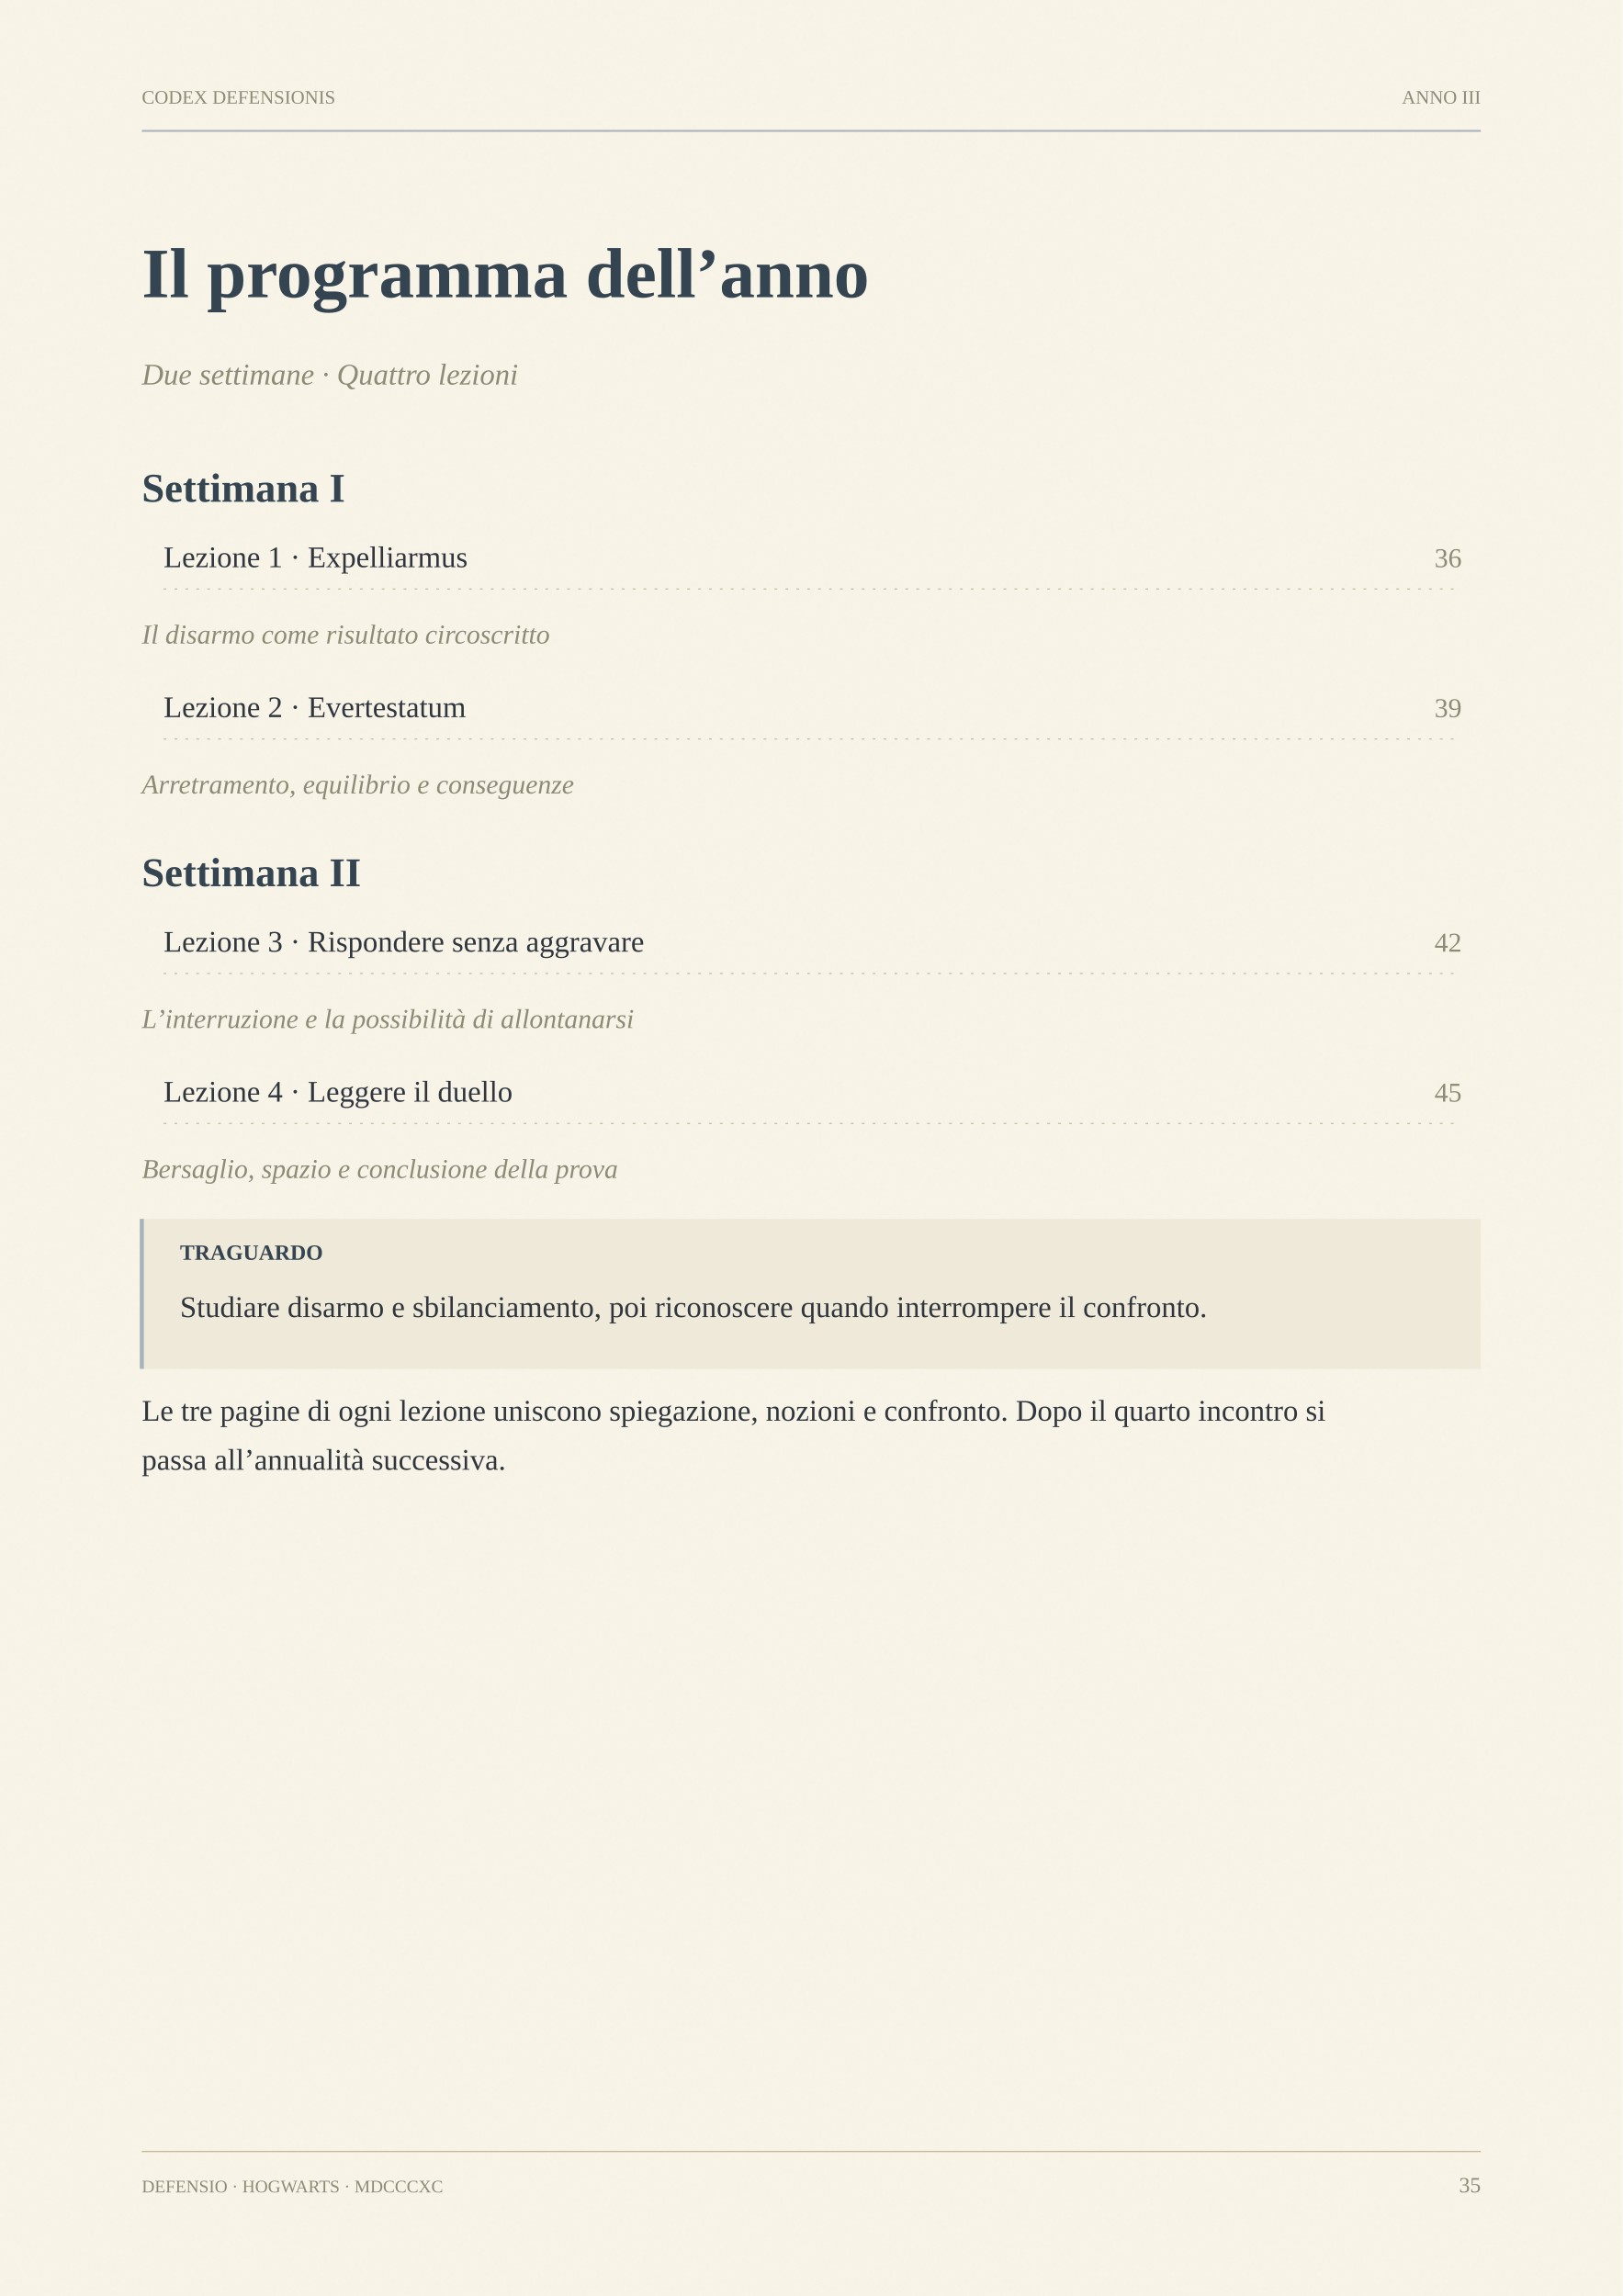
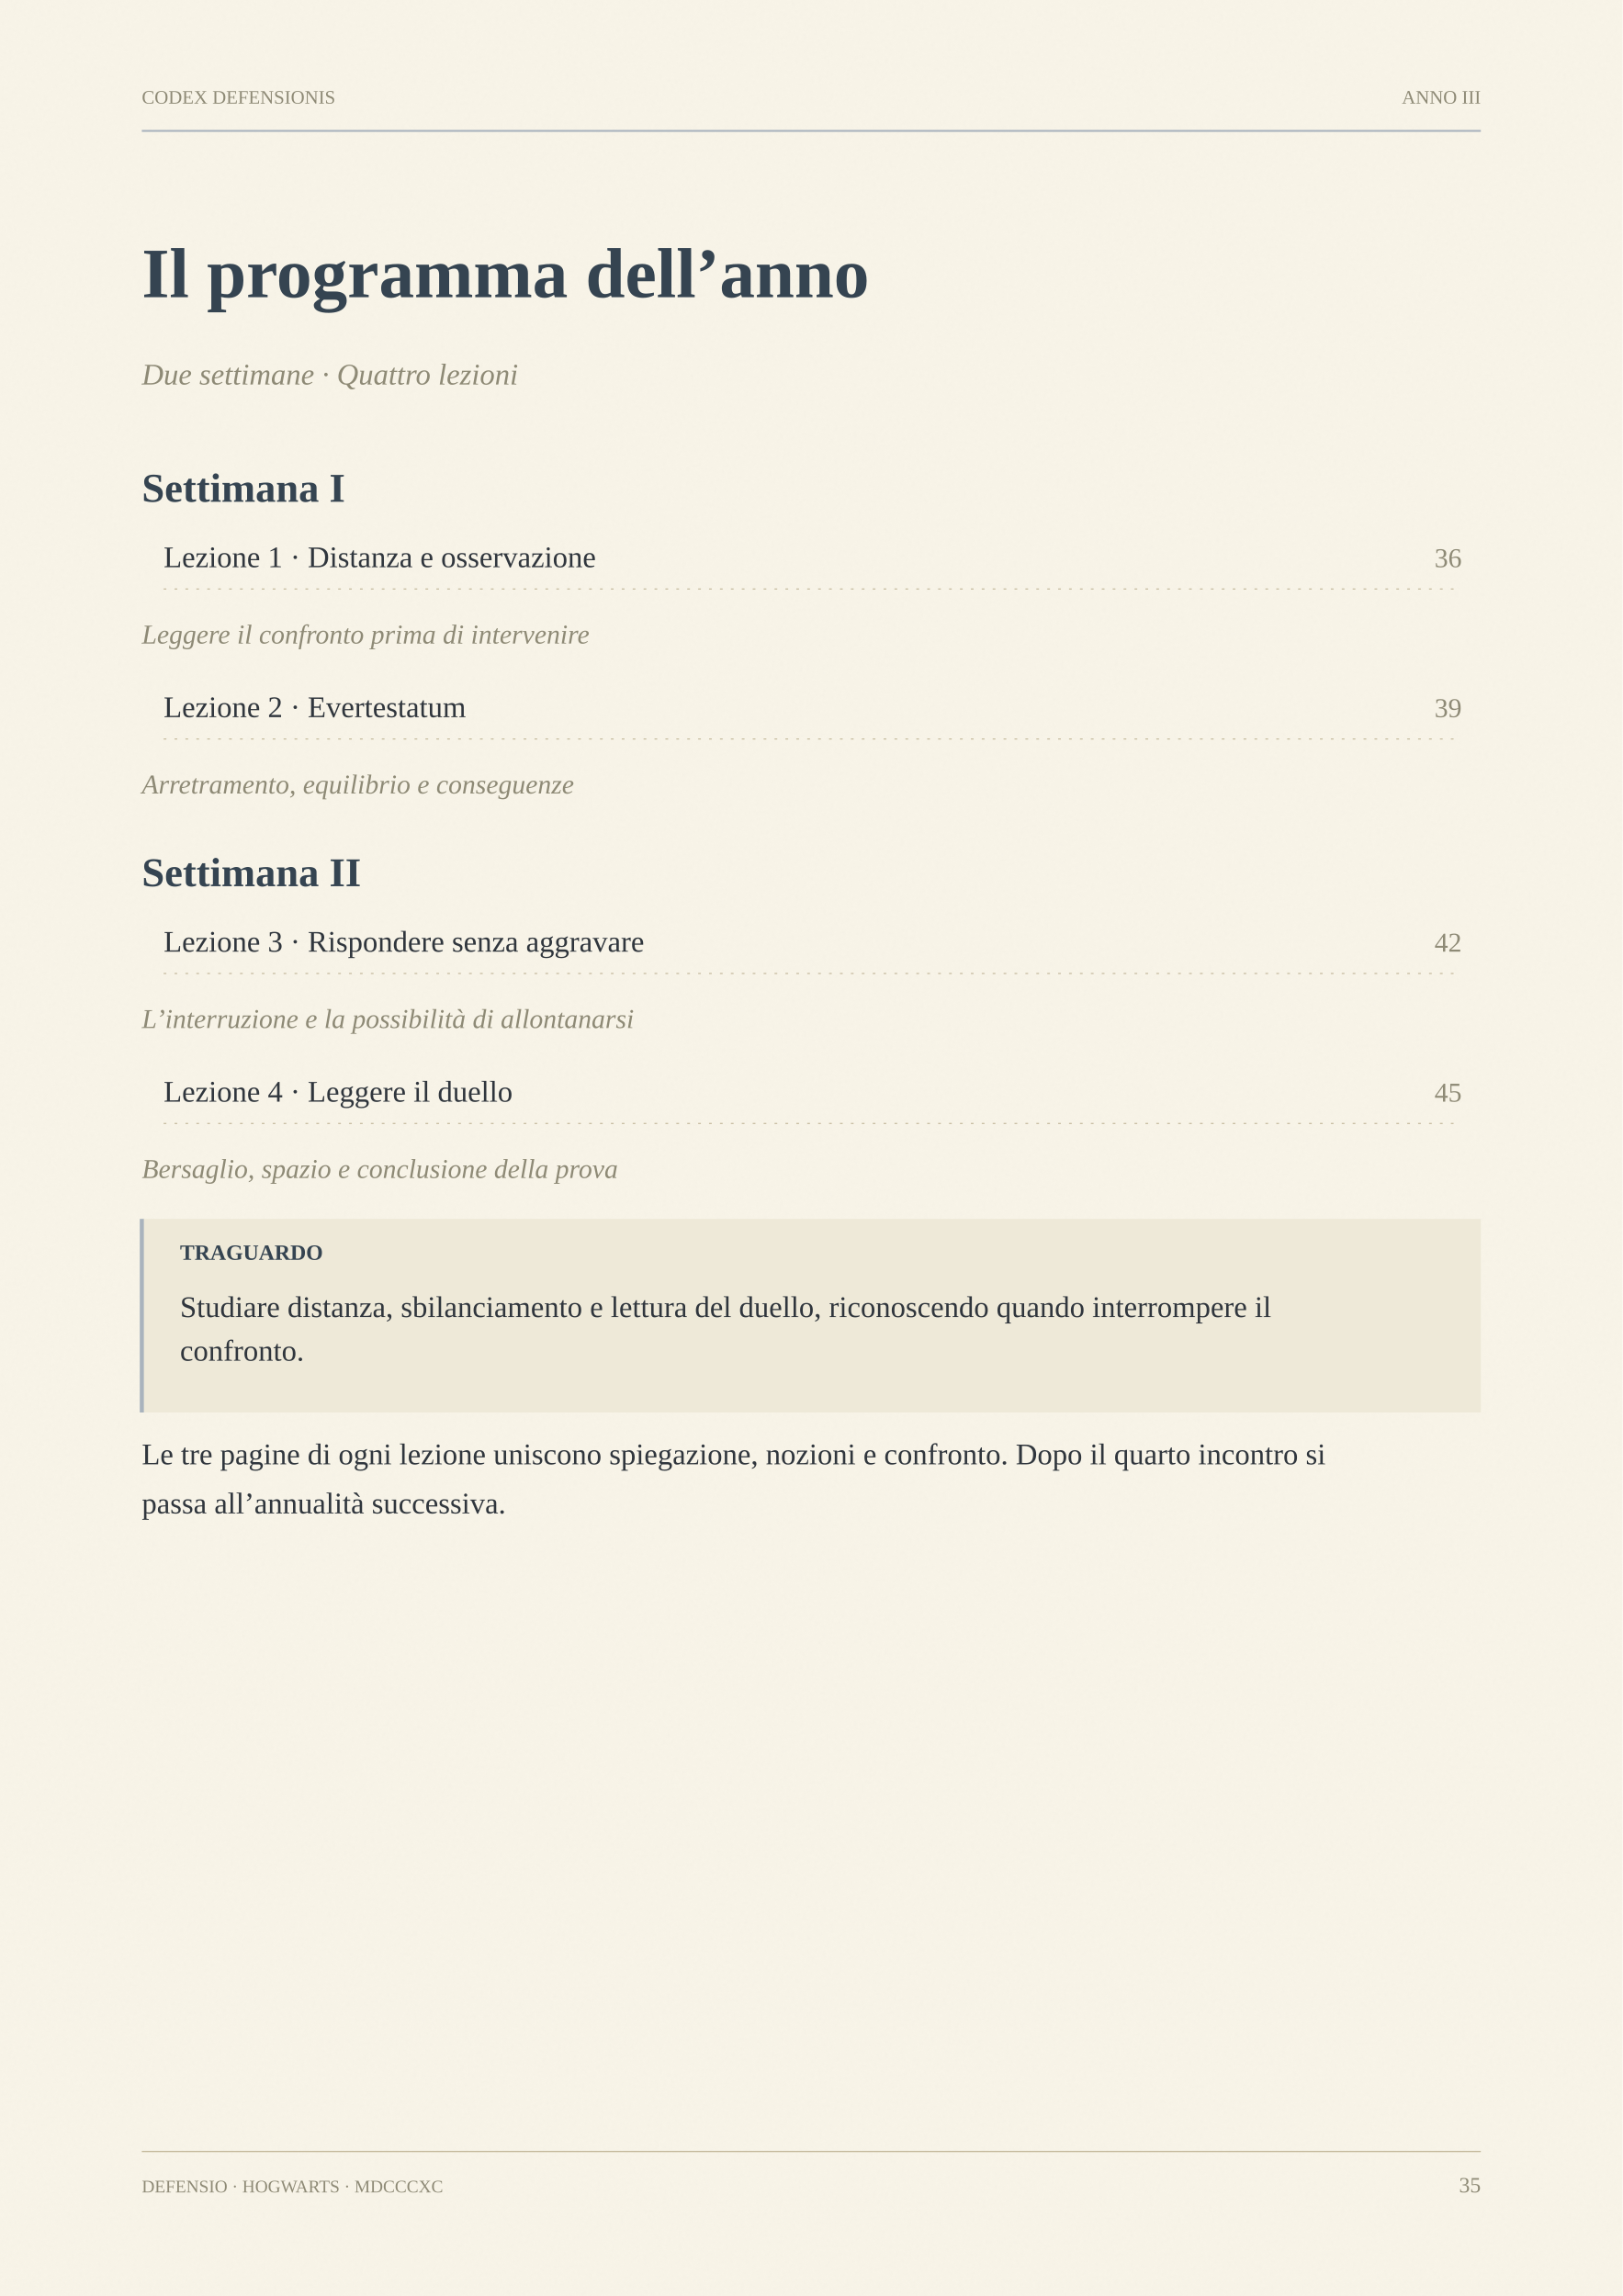
<svg xmlns="http://www.w3.org/2000/svg" width="595" height="842" viewBox="0 0 595 842">
  <defs>
    <filter id="grain">
      <feTurbulence type="fractalNoise" baseFrequency=".7" numOctaves="3" stitchTiles="stitch" />
      <feColorMatrix type="saturate" values="0" />
    </filter>
    <pattern id="paper" width="595" height="842" patternUnits="userSpaceOnUse">
      <rect width="595" height="842" filter="url(#grain)" opacity=".17" />
    </pattern>
    <linearGradient id="leather">
      <stop stop-color="#0e141a" />
      <stop offset=".12" stop-color="#394652" />
      <stop offset=".6" stop-color="#232f3b" />
      <stop offset="1" stop-color="#090e14" />
    </linearGradient>
  </defs>
  <rect width="595" height="842" fill="#f8f4e8" />
  <rect width="595" height="842" fill="url(#paper)" opacity=".17" />
  <text x="52" y="38" font-family="Georgia, Times New Roman, serif" font-size="7" fill="#8e8a76">CODEX DEFENSIONIS</text>
  <text x="543" y="38" font-family="Georgia, Times New Roman, serif" font-size="7" fill="#8e8a76" text-anchor="end">ANNO III</text>
  <path d="M52 48H543" stroke="#a9b3bd" stroke-width=".7" />
  <text x="52" y="109" font-family="Georgia, Times New Roman, serif" font-size="26" fill="#354451" font-weight="bold">Il programma dell’anno</text>
  <text x="52" y="141" font-family="Georgia, Times New Roman, serif" font-size="11" fill="#8e8a76" font-style="italic">Due settimane · Quattro lezioni</text>
  <text x="52" y="184" font-family="Georgia, Times New Roman, serif" font-size="15" fill="#354451" font-weight="bold">Settimana I</text>
-   <text x="60" y="208" font-family="Georgia, Times New Roman, serif" font-size="11" fill="#30363d">Lezione 1 · Expelliarmus</text>
+   <text x="60" y="208" font-family="Georgia, Times New Roman, serif" font-size="11" fill="#30363d">Lezione 1 · Distanza e osservazione</text>
  <text x="536" y="208" font-family="Georgia, Times New Roman, serif" font-size="10" fill="#8e8a76" text-anchor="end">36</text>
  <path d="M60 216H536" stroke="#c3b89b" stroke-dasharray="1 3" stroke-width=".4" />
-   <text x="52" y="236" font-family="Georgia, Times New Roman, serif" font-size="10" fill="#8e8a76" font-style="italic">Il disarmo come risultato circoscritto</text>
+   <text x="52" y="236" font-family="Georgia, Times New Roman, serif" font-size="10" fill="#8e8a76" font-style="italic">Leggere il confronto prima di intervenire</text>
  <text x="60" y="263" font-family="Georgia, Times New Roman, serif" font-size="11" fill="#30363d">Lezione 2 · Evertestatum</text>
  <text x="536" y="263" font-family="Georgia, Times New Roman, serif" font-size="10" fill="#8e8a76" text-anchor="end">39</text>
  <path d="M60 271H536" stroke="#c3b89b" stroke-dasharray="1 3" stroke-width=".4" />
  <text x="52" y="291" font-family="Georgia, Times New Roman, serif" font-size="10" fill="#8e8a76" font-style="italic">Arretramento, equilibrio e conseguenze</text>
  <text x="52" y="325" font-family="Georgia, Times New Roman, serif" font-size="15" fill="#354451" font-weight="bold">Settimana II</text>
  <text x="60" y="349" font-family="Georgia, Times New Roman, serif" font-size="11" fill="#30363d">Lezione 3 · Rispondere senza aggravare</text>
  <text x="536" y="349" font-family="Georgia, Times New Roman, serif" font-size="10" fill="#8e8a76" text-anchor="end">42</text>
  <path d="M60 357H536" stroke="#c3b89b" stroke-dasharray="1 3" stroke-width=".4" />
  <text x="52" y="377" font-family="Georgia, Times New Roman, serif" font-size="10" fill="#8e8a76" font-style="italic">L’interruzione e la possibilità di allontanarsi</text>
  <text x="60" y="404" font-family="Georgia, Times New Roman, serif" font-size="11" fill="#30363d">Lezione 4 · Leggere il duello</text>
  <text x="536" y="404" font-family="Georgia, Times New Roman, serif" font-size="10" fill="#8e8a76" text-anchor="end">45</text>
  <path d="M60 412H536" stroke="#c3b89b" stroke-dasharray="1 3" stroke-width=".4" />
  <text x="52" y="432" font-family="Georgia, Times New Roman, serif" font-size="10" fill="#8e8a76" font-style="italic">Bersaglio, spazio e conclusione della prova</text>
-   <rect x="52" y="447" width="491" height="55" fill="#eee9d8" />
-   <path d="M52 447v55" stroke="#a9b3bd" stroke-width="1.5" />
+   <rect x="52" y="447" width="491" height="71" fill="#eee9d8" />
+   <path d="M52 447v71" stroke="#a9b3bd" stroke-width="1.5" />
  <text x="66" y="462" font-family="Georgia, Times New Roman, serif" font-size="8" fill="#354451" font-weight="bold">TRAGUARDO</text>
-   <text x="66" y="483" font-family="Georgia, Times New Roman, serif" font-size="11" fill="#30363d">Studiare disarmo e sbilanciamento, poi riconoscere quando interrompere il confronto.</text>
-   <text x="52" y="521" font-family="Georgia, Times New Roman, serif" font-size="11" fill="#30363d">Le tre pagine di ogni lezione uniscono spiegazione, nozioni e confronto. Dopo il quarto incontro si</text>
-   <text x="52" y="539" font-family="Georgia, Times New Roman, serif" font-size="11" fill="#30363d">passa all’annualità successiva.</text>
+   <text x="66" y="483" font-family="Georgia, Times New Roman, serif" font-size="11" fill="#30363d">Studiare distanza, sbilanciamento e lettura del duello, riconoscendo quando interrompere il</text>
+   <text x="66" y="499" font-family="Georgia, Times New Roman, serif" font-size="11" fill="#30363d">confronto.</text>
+   <text x="52" y="537" font-family="Georgia, Times New Roman, serif" font-size="11" fill="#30363d">Le tre pagine di ogni lezione uniscono spiegazione, nozioni e confronto. Dopo il quarto incontro si</text>
+   <text x="52" y="555" font-family="Georgia, Times New Roman, serif" font-size="11" fill="#30363d">passa all’annualità successiva.</text>
  <path d="M52 789H543" stroke="#c3b89b" stroke-width=".45" />
  <text x="52" y="804" font-family="Georgia, Times New Roman, serif" font-size="6.5" fill="#8e8a76">DEFENSIO · HOGWARTS · MDCCCXC</text>
  <text x="543" y="804" font-family="Georgia, Times New Roman, serif" font-size="8" fill="#8e8a76" text-anchor="end">35</text>
</svg>
